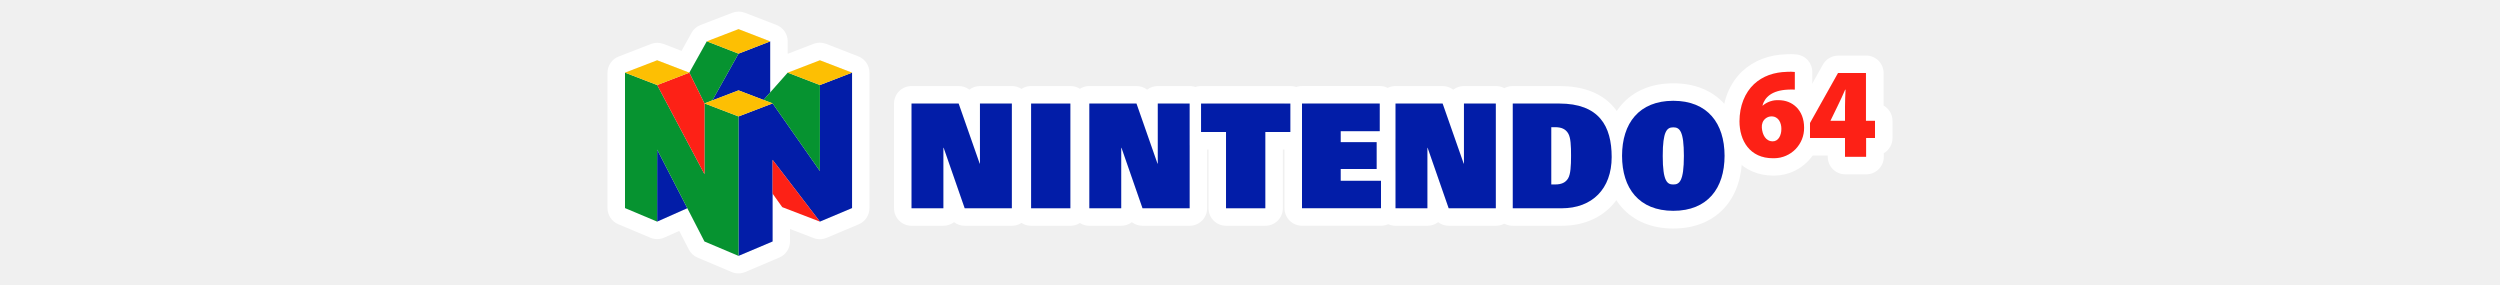
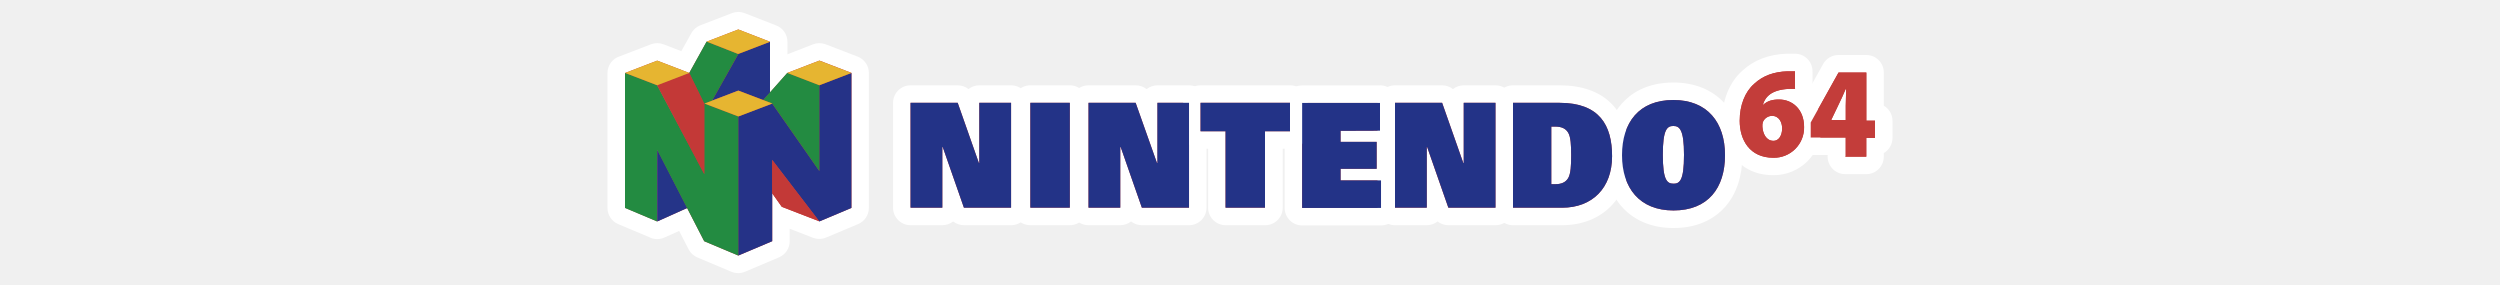
- <svg xmlns="http://www.w3.org/2000/svg" id="Calque_1" data-name="Calque 1" viewBox="0 0 1000 114">
-   <path d="M295.41,11.65l12.68,4.9V37l7-7.9L328,24.11l12.86,4.95V83.23L328,88.64,312.9,82.85,309,77.44V96.59l-13.63,5.76-13.62-5.76L262.86,59.85l12.07,23.44-12.07,5.35L250,83.23V29.06l12.86-4.95,12.87,4.95,7-12.53,12.68-4.88M281.79,41.36l13.62-5.21-10.47,4-3.15,1.2M295.41,4.65a7,7,0,0,0-2.51.47L280.22,10a7,7,0,0,0-3.6,3.12l-4,7.23-7.2-2.77a7,7,0,0,0-5,0l-12.87,5A7,7,0,0,0,243,29.06V83.23a7,7,0,0,0,4.29,6.45l12.86,5.41a7.09,7.09,0,0,0,2.71.55,7,7,0,0,0,2.84-.6l6-2.68,3.83,7.44a7,7,0,0,0,3.5,3.24l13.62,5.76a7,7,0,0,0,5.45,0L311.76,103A7,7,0,0,0,316,96.59v-5l9.41,3.62a6.94,6.94,0,0,0,5.22-.08l12.86-5.41a7,7,0,0,0,4.29-6.45V29.06a7,7,0,0,0-4.49-6.53l-12.86-5a7,7,0,0,0-5,0l-10.35,4v-5A7,7,0,0,0,310.61,10l-12.67-4.9a7.09,7.09,0,0,0-2.53-.47Z" fill="#fff" />
-   <path d="M623.73,41.42c15.89,0,20.94,9,20.94,21.4,0,12.7-7.8,20.49-20,20.49H605.1V41.42h18.63m-3.22,32.37h1.54c2.53,0,4.22-.77,5.21-2.46s1.16-4.92,1.16-9-.11-7.26-1.16-9-2.72-2.46-5.21-2.46h-1.54V73.79m3.22-39.37H605.1a7,7,0,0,0-7,7V83.31a7,7,0,0,0,7,7h19.61c16.13,0,27-11,27-27.49,0-18.31-9.93-28.4-27.94-28.4Z" fill="#fff" />
-   <path d="M669.32,40.32c13.69,0,20.5,9,20.5,22s-6.81,22-20.5,22-20.5-9-20.5-22,6.81-22,20.5-22m0,33.48c2.41,0,4.24-1.19,4.24-11.44,0-10-1.72-11.43-4.24-11.43s-4.23,1.42-4.23,11.43c0,10.25,1.81,11.44,4.23,11.44m0-40.48c-8.61,0-15.75,2.94-20.64,8.5-4.49,5.1-6.86,12.2-6.86,20.54s2.38,15.45,6.86,20.55c4.9,5.56,12,8.5,20.64,8.5S685.06,88.47,690,82.9c4.49-5.1,6.86-12.2,6.86-20.54S694.45,46.92,690,41.82c-4.9-5.56-12-8.5-20.64-8.5Z" fill="#fff" />
-   <path d="M404.74,41.42V83.31H385.88l-8.41-24.18h-.12V83.31H364.61V41.42h18.85l8.41,24h.1v-24h12.77m0-7H392a7,7,0,0,0-4.25,1.44,7,7,0,0,0-4.26-1.44H364.61a7,7,0,0,0-7,7V83.31a7,7,0,0,0,7,7h12.74a7,7,0,0,0,4.27-1.45,7,7,0,0,0,4.26,1.45h18.86a7,7,0,0,0,7-7V41.42a7,7,0,0,0-7-7Z" fill="#fff" />
-   <path d="M475.86,41.42V83.31H457L448.6,59.13h-.11V83.31H435.73V41.42h18.86l8.4,24h.12v-24h12.75m0-7H463.11a7,7,0,0,0-4.26,1.45,7,7,0,0,0-4.26-1.45H435.73a7,7,0,0,0-7,7V83.31a7,7,0,0,0,7,7h12.76a7,7,0,0,0,4.26-1.44A7,7,0,0,0,457,90.31h18.85a7,7,0,0,0,7-7V41.42a7,7,0,0,0-7-7Z" fill="#fff" />
-   <path d="M598.33,41.42V83.31H579.47l-8.41-24.18H571V83.31H558.2V41.42h18.85l8.42,24h.11v-24h12.75m0-7H585.58a7,7,0,0,0-4.27,1.45,7,7,0,0,0-4.26-1.45H558.2a7,7,0,0,0-7,7V83.31a7,7,0,0,0,7,7H571a7,7,0,0,0,4.25-1.44,7,7,0,0,0,4.26,1.44h18.86a7,7,0,0,0,7-7V41.42a7,7,0,0,0-7-7Z" fill="#fff" />
-   <path d="M428.16,41.42V83.31H412.44V41.42h15.72m0-7H412.44a7,7,0,0,0-7,7V83.31a7,7,0,0,0,7,7h15.72a7,7,0,0,0,7-7V41.42a7,7,0,0,0-7-7Z" fill="#fff" />
-   <path d="M516.15,41.42V52.8h-10V83.31H490.41V52.8h-10V41.42h35.73m0-7H480.42a7,7,0,0,0-7,7V52.8a7,7,0,0,0,7,7h3V83.31a7,7,0,0,0,7,7h15.72a7,7,0,0,0,7-7V59.8h3a7,7,0,0,0,7-7V41.42a7,7,0,0,0-7-7Z" fill="#fff" />
-   <path d="M551.9,41.41V52.48H536.28v4.38h14.38V67.6H536.28v4.71H552.4v11H520.8V41.41h31.1m0-7H520.8a7,7,0,0,0-7,7V83.29a7,7,0,0,0,7,7h31.6a7,7,0,0,0,7-7v-11a7,7,0,0,0-1.74-4.62V56.86c0-.12,0-.25,0-.38a7,7,0,0,0,1.25-4V41.41a7,7,0,0,0-7-7Z" fill="#fff" />
-   <path d="M717.91,35.85h0m0-7a7,7,0,0,0-7,7h0a7,7,0,1,0,7.5-7h-.5Z" fill="#fff" />
-   <path d="M716,28.69c.62,0,1.25,0,1.87.1v7.06c-.46,0-.91-.05-1.37-.05s-.92,0-1.38.05c-6.64.31-9.31,3.14-10.23,6.35h.16A9.23,9.23,0,0,1,711,40.06l.52,0c5.27,0,10.07,3.82,10.07,11A12.05,12.05,0,0,1,709.7,63.29h-.52c-9.33,0-13.38-7.13-13.38-14.77,0-6.21,2.2-11.47,5.81-14.87,3.45-3.18,7.88-4.79,13.32-4.92.37,0,.74,0,1.11,0m-7,27.85h0c2.16,0,3.46-2.21,3.46-5,0-2.37-1.1-5-4-5A3.91,3.91,0,0,0,705,49.05a4.69,4.69,0,0,0-.27,2c.18,2.72,1.47,5.49,4.4,5.49m7-34.85c-.47,0-.94,0-1.41,0-7.13.2-13.11,2.48-17.77,6.78l0,0c-5.17,4.86-8,12-8,20,0,12.78,8.33,21.72,20.28,21.77h.71A19.07,19.07,0,0,0,728.59,51a18.65,18.65,0,0,0-4.34-12.21,7,7,0,0,0,.66-3V28.79a7,7,0,0,0-6.27-7,25,25,0,0,0-2.6-.14Z" fill="#fff" />
-   <path d="M746.44,29.25V48.32H750v6.87h-3.56v7.52H738V55.19h-14v-6l11.22-20h11.16M732.25,48.32H738V42.56c0-2.13.12-4.34.23-6.68h-.18c-1,2.27-1.94,4.42-3.12,6.76l-2.72,5.58v.1m14.19-26.07H735.28a7,7,0,0,0-6.1,3.56L718,45.77a7,7,0,0,0-.9,3.43v6a7,7,0,0,0,7,7h7v.53a7,7,0,0,0,7,7h8.42a7,7,0,0,0,7-7V61.28A7,7,0,0,0,757,55.19V48.32a7,7,0,0,0-3.56-6.1v-13a7,7,0,0,0-7-7Z" fill="#fff" />
-   <polygon id="polygon3542" points="295.41 21.46 284.94 40.16 295.41 36.15 305.41 39.98 308.08 36.96 308.08 16.55 295.41 21.46" fill="#021da8" />
-   <polygon id="polygon3558" points="327.96 88.64 309.04 63.94 309.04 96.59 295.41 102.35 295.41 46.58 309.04 41.36 327.96 68.41 327.96 34.02 340.82 29.06 340.82 83.23 327.96 88.64" fill="#021da8" />
-   <polygon id="polygon3560" points="262.86 88.64 274.93 83.28 262.86 59.85 262.86 88.64" fill="#021da8" />
-   <polygon id="polygon3538" points="275.73 29.06 281.79 41.36 284.94 40.16 295.41 21.46 282.73 16.53 275.73 29.06" fill="#069330" />
-   <polygon id="polygon3540" points="305.41 39.98 315.09 29.06 327.96 34.02 327.96 68.41 309.04 41.36 305.41 39.98" fill="#069330" />
-   <polygon id="polygon3552" points="262.86 34.02 250 29.06 250 83.23 262.86 88.64 262.86 59.85 281.79 96.59 295.41 102.35 295.41 46.58 281.79 41.36 281.79 69.67 262.86 34.02" fill="#069330" />
-   <polygon id="polygon3554" points="281.79 41.36 281.79 69.67 262.86 34.02 275.73 29.06 281.79 41.36" fill="#fd2116" />
-   <polygon id="polygon3556" points="327.96 88.64 309.04 63.94 309.04 77.44 312.9 82.85 327.96 88.64" fill="#fd2116" />
-   <polygon id="polygon3544" points="309.04 41.36 295.41 46.58 281.79 41.36 295.41 36.15 309.04 41.36" fill="#fdbf03" />
-   <polygon id="polygon3546" points="315.09 29.06 327.96 24.11 340.82 29.06 327.96 34.02 315.09 29.06" fill="#fdbf03" />
-   <polygon id="polygon3548" points="250 29.06 262.86 24.11 275.73 29.06 262.86 34.02 250 29.06" fill="#fdbf03" />
-   <polygon id="polygon3550" points="308.08 16.55 295.41 11.65 282.73 16.53 295.41 21.46 308.08 16.55" fill="#fdbf03" />
-   <path id="path3528" d="M605.1,41.42h18.63c15.89,0,20.94,9,20.94,21.4,0,12.7-7.8,20.49-20,20.49H605.1Zm15.41,32.37h1.54c2.53,0,4.22-.77,5.21-2.46s1.16-4.92,1.16-9-.11-7.26-1.16-9-2.72-2.46-5.21-2.46h-1.54Z" fill="#021da8" />
-   <path id="path3530" d="M669.32,40.32c13.69,0,20.5,9,20.5,22s-6.81,22-20.5,22-20.5-9-20.5-22S655.63,40.32,669.32,40.32Zm0,33.48c2.41,0,4.24-1.19,4.24-11.44,0-10-1.72-11.43-4.24-11.43s-4.23,1.42-4.23,11.43C665.09,72.61,666.9,73.8,669.32,73.8Z" fill="#021da8" />
-   <polygon id="polygon3566" points="385.88 83.31 404.74 83.31 404.74 41.42 391.98 41.42 391.98 65.44 391.87 65.44 383.46 41.42 364.61 41.42 364.61 83.31 377.35 83.31 377.35 59.13 377.47 59.13 385.88 83.31" fill="#021da8" />
-   <polygon id="polygon3568" points="457.01 83.31 475.86 83.31 475.86 41.42 463.11 41.42 463.11 65.44 462.99 65.44 454.59 41.42 435.73 41.42 435.73 83.31 448.49 83.31 448.49 59.13 448.6 59.13 457.01 83.31" fill="#021da8" />
-   <polygon id="polygon3570" points="579.47 83.31 598.33 83.31 598.33 41.42 585.58 41.42 585.58 65.44 585.47 65.44 577.05 41.42 558.2 41.42 558.2 83.31 570.96 83.31 570.96 59.13 571.06 59.13 579.47 83.31" fill="#021da8" />
-   <polygon id="polygon3572" points="412.44 41.42 428.15 41.42 428.15 83.31 412.44 83.31 412.44 41.42" fill="#021da8" />
-   <polygon id="polygon3574" points="490.41 52.8 480.42 52.8 480.42 41.42 516.15 41.42 516.15 52.8 506.13 52.8 506.13 83.31 490.41 83.31 490.41 52.8" fill="#021da8" />
-   <polygon id="polygon3576" points="520.8 41.41 551.9 41.41 551.9 52.48 536.28 52.48 536.28 56.86 550.66 56.86 550.66 67.6 536.28 67.6 536.28 72.31 552.4 72.31 552.4 83.29 520.8 83.29 520.8 41.41" fill="#021da8" />
-   <path id="path3532" d="M718,35.85a21.64,21.64,0,0,0-2.79,0c-6.64.31-9.31,3.14-10.23,6.35h.16a9.19,9.19,0,0,1,6.43-2.12c5.27,0,10.07,3.82,10.07,11A12.05,12.05,0,0,1,709.7,63.29h-.52c-9.33,0-13.38-7.13-13.38-14.77,0-6.21,2.2-11.47,5.81-14.87,3.45-3.18,7.88-4.79,13.32-4.92a18.54,18.54,0,0,1,3,.06v7.06ZM709.1,56.54c2.16,0,3.46-2.21,3.46-5,0-2.37-1.1-5-4-5A3.91,3.91,0,0,0,705,49.05a4.69,4.69,0,0,0-.27,2c.18,2.72,1.47,5.49,4.4,5.49Z" fill="#fd2116" />
-   <path id="path3534" d="M738,62.72V55.19h-14v-6l11.22-20h11.16V48.32H750v6.87h-3.56v7.52Zm0-14.4V42.56c0-2.13.12-4.34.23-6.68h-.18c-1,2.27-1.94,4.42-3.12,6.76l-2.72,5.58v.1Z" fill="#fd2116" />
+ <svg xmlns="http://www.w3.org/2000/svg" id="Layer_1" data-name="Layer 1" viewBox="0 0 1000 114">
+   <path d="M295.31,105.72a3.51,3.51,0,0,1-1.36-.27L280.31,99.7a3.54,3.54,0,0,1-1.75-1.62l-5.31-10.31-8.94,4a3.54,3.54,0,0,1-1.43.31,3.46,3.46,0,0,1-1.77-.48l-12.47-5.25a3.5,3.5,0,0,1-2.14-3.23V29.18A3.49,3.49,0,0,1,248,26.3a3.37,3.37,0,0,1,1.09-.5L261.62,21a3.43,3.43,0,0,1,2.52,0l10,3.84L279.6,15a3.5,3.5,0,0,1,1.8-1.57l12.65-4.88a3.6,3.6,0,0,1,1.26-.23,3.49,3.49,0,0,1,1.27.24l12.64,4.93a3.49,3.49,0,0,1,2.23,3.26v11.1l.85-.95a3.47,3.47,0,0,1,1.36-.94L326.48,21A3.4,3.4,0,0,1,329,21l12.82,4.93a3.5,3.5,0,0,1,2.24,3.26v54a3.5,3.5,0,0,1-2.14,3.23l-12.82,5.39a3.4,3.4,0,0,1-1.35.28h-.06a3.49,3.49,0,0,1-1.27-.24l-14-5.44V96.48a3.5,3.5,0,0,1-2.14,3.22l-13.57,5.74A3.42,3.42,0,0,1,295.31,105.72Z" fill="#c33d3a" />
+   <path d="M295.31,11.78,308,16.71V37l-2.67,3-10-3.83-10.4,4,0,.06,10.49-4,10.32,3.92-.4-.15,9.63-10.85h0l12.81-4.93,12.82,4.93v54l-12.82,5.4-18.85-24.6V64l18.8,24.52-15-5.8-3.83-5.4V96.48l-13.57,5.74h0l-13.64-5.74-6.83-13.27-12,5.38V60l-.06-.12V88.53L250,83.13V29.18l12.82,4.93,12.36,23.21-12.3-23.21-12.82-4.93,12.82-4.93,12.82,4.93,7-12.53h0l12.65-4.87m0,9.85,0-.05-12.54-4.89,12.51,4.94m0,25h0l-13.49-5.14h0l13.5,5.14M327.73,68.4h0l-9.18-13.14,9.18,13.14M295.31,4.78a7,7,0,0,0-2.52.47l-12.65,4.87a7.07,7.07,0,0,0-3.76,3.43c-.48.87-1.52,2.72-3.85,6.92l-7.14-2.75a6.94,6.94,0,0,0-5,0L248,22.48a7,7,0,0,0-5,6.7v54a7,7,0,0,0,4.28,6.46l12.29,5.17a7,7,0,0,0,6.18.21l5.91-2.65,3.79,7.36a7,7,0,0,0,3.51,3.25l13.54,5.7a7,7,0,0,0,5.53,0l13.58-5.75a7,7,0,0,0,4.27-6.44v-5l9.27,3.6a6.94,6.94,0,0,0,2.52.47h.07a7,7,0,0,0,2.71-.55l12.82-5.39a7,7,0,0,0,4.28-6.46V29.18a7,7,0,0,0-4.48-6.53l-12.82-4.93a7,7,0,0,0-5,0l-10.27,4v-5a7,7,0,0,0-4.45-6.52L297.85,5.26a7,7,0,0,0-2.54-.48Z" fill="#fff" />
+   <path d="M669.36,87.68c-14.86,0-24.09-9.81-24.09-25.6s9.23-25.61,24.09-25.61,24.1,9.81,24.1,25.61S684.22,87.68,669.36,87.68Zm0-33.57c-.29.84-.72,2.92-.72,7.79,0,5,.46,7.09.75,7.87.27-.79.72-2.85.72-7.87S669.64,54.93,669.35,54.11Z" fill="#c33d3a" />
+   <path d="M669.36,40C683,40,690,49,690,62.08s-6.73,22.1-20.6,22.1c-13.63,0-20.59-9.05-20.59-22.1S655.56,40,669.36,40m0,33.48c2.5,0,4.24-1.16,4.24-11.55,0-10-1.74-11.54-4.24-11.54s-4.23,1.33-4.23,11.54,1.74,11.55,4.23,11.55m0-40.48c-10.93,0-17.31,4.64-20.73,8.54-4.49,5.11-6.86,12.22-6.86,20.57,0,17.67,10.83,29.1,27.59,29.1,11,0,17.35-4.65,20.76-8.54,4.47-5.1,6.84-12.21,6.84-20.56C697,44.4,686.13,33,669.36,33Z" fill="#fff" />
+   <path d="M605.2,86.57a3.5,3.5,0,0,1-3.5-3.5V41.13a3.5,3.5,0,0,1,3.5-3.5h18.63c16,0,24.5,8.6,24.5,24.85,0,14.41-9.45,24.09-23.52,24.09ZM624,69.76a1.11,1.11,0,0,0,.24-.3c.71-1.25.71-5.82.71-7.33s0-6.07-.71-7.32a1,1,0,0,0-.24-.31Z" fill="#c33d3a" />
+   <path d="M623.83,41.13c15.95,0,21,9,21,21.35,0,12.71-7.89,20.6-20,20.6H605.2V41.13h18.63m-3.31,32.55h1.56c2.5,0,4.24-.76,5.23-2.5s1.16-5,1.16-9.05-.18-7.3-1.16-9-2.67-2.5-5.23-2.5h-1.56V73.68m3.31-39.55H605.2a7,7,0,0,0-7,7V83.08a7,7,0,0,0,7,7h19.61c16.16,0,27-11.09,27-27.6,0-18.28-10-28.35-28-28.35Z" fill="#fff" />
+   <path d="M364.22,86.58a3.5,3.5,0,0,1-3.5-3.5V41.13a3.5,3.5,0,0,1,3.5-3.5h18.86a3.5,3.5,0,0,1,3.3,2.34l1.84,5.24V41.13a3.5,3.5,0,0,1,3.5-3.5h12.71a3.5,3.5,0,0,1,3.5,3.5V83.07a3.5,3.5,0,0,1-3.5,3.5H385.57a3.49,3.49,0,0,1-3.3-2.34L380.43,79v4.12a3.5,3.5,0,0,1-3.5,3.5Z" fill="#c33d3a" />
+   <path d="M404.43,41.13V83.08H385.57L377.1,58.83h-.17V83.08H364.22V41.13h18.86l8.47,24.08h.17V41.13h12.71m0-7H391.72a6.94,6.94,0,0,0-4.32,1.5,7,7,0,0,0-4.32-1.5H364.22a7,7,0,0,0-7,7V83.08a7,7,0,0,0,7,7h12.71a6.94,6.94,0,0,0,4.32-1.5,7,7,0,0,0,4.32,1.5h18.86a7,7,0,0,0,7-7V41.13a7,7,0,0,0-7-7Z" fill="#fff" />
+   <path d="M435.41,86.58a3.5,3.5,0,0,1-3.5-3.5V41.13a3.5,3.5,0,0,1,3.5-3.5h18.85a3.51,3.51,0,0,1,3.3,2.34l1.9,5.37V41.13a3.5,3.5,0,0,1,3.5-3.5h12.65a3.5,3.5,0,0,1,3.5,3.5V83.07a3.5,3.5,0,0,1-3.5,3.5H456.75a3.49,3.49,0,0,1-3.3-2.34L451.61,79v4.12a3.5,3.5,0,0,1-3.5,3.5Z" fill="#c33d3a" />
+   <path d="M475.61,41.13V83.08H456.75l-8.47-24.25h-.17V83.08h-12.7V41.13h18.85l8.53,24.08H463V41.13h12.65m0-7H463a7,7,0,0,0-4.35,1.52,7,7,0,0,0-4.35-1.52H435.41a7,7,0,0,0-7,7V83.08a7,7,0,0,0,7,7h12.7a6.94,6.94,0,0,0,4.32-1.5,7,7,0,0,0,4.32,1.5h18.86a7,7,0,0,0,7-7V41.13a7,7,0,0,0-7-7Z" fill="#fff" />
+   <path d="M520.86,86.63a3.49,3.49,0,0,1-3.5-3.5v-42a3.5,3.5,0,0,1,3.5-3.5H552a3.5,3.5,0,0,1,3.5,3.5V52.27a3.49,3.49,0,0,1-1.67,3,3.53,3.53,0,0,1,.33,1.49V67.53a3.49,3.49,0,0,1-.31,1.45,3.5,3.5,0,0,1,2,3.19v11a3.49,3.49,0,0,1-3.5,3.5Z" fill="#c33d3a" />
+   <path d="M552,41.13V52.27l-15.78.06v4.41h14.44V67.53H536.23v4.64h16.18v11H520.86v-42H552m0-7H520.86a7,7,0,0,0-7,7v42a7,7,0,0,0,7,7h31.55a7,7,0,0,0,7-7v-11a6.94,6.94,0,0,0-1.74-4.62V56.74c0-.12,0-.23,0-.34A7,7,0,0,0,559,52.27V41.13a7,7,0,0,0-7-7Z" fill="#fff" />
+   <path d="M558,86.58a3.5,3.5,0,0,1-3.5-3.5V41.13a3.5,3.5,0,0,1,3.5-3.5h18.86a3.51,3.51,0,0,1,3.3,2.34L582,45.21V41.13a3.5,3.5,0,0,1,3.5-3.5h12.7a3.5,3.5,0,0,1,3.5,3.5V83.07a3.49,3.49,0,0,1-3.5,3.5H579.33a3.49,3.49,0,0,1-3.3-2.34L574.19,79v4.11a3.5,3.5,0,0,1-3.5,3.5Z" fill="#c33d3a" />
+   <path d="M598.18,41.13V83.08H579.33l-8.47-24.25h-.17V83.08H558V41.13h18.86l8.47,24.08h.17V41.13h12.7m0-7h-12.7a6.94,6.94,0,0,0-4.32,1.5,7,7,0,0,0-4.32-1.5H558a7,7,0,0,0-7,7V83.08a7,7,0,0,0,7,7h12.71a6.94,6.94,0,0,0,4.32-1.5,7,7,0,0,0,4.32,1.5h18.85a7,7,0,0,0,7-7V41.13a7,7,0,0,0-7-7Z" fill="#fff" />
+   <path d="M490.22,86.58a3.5,3.5,0,0,1-3.5-3.5V56h-6.47a3.49,3.49,0,0,1-3.5-3.5V41.13a3.5,3.5,0,0,1,3.5-3.5H516a3.5,3.5,0,0,1,3.5,3.5V52.5A3.5,3.5,0,0,1,516,56h-6.48V83.08a3.5,3.5,0,0,1-3.5,3.5Z" fill="#c33d3a" />
+   <path d="M516,41.13V52.5h-10V83.08H490.22V52.5h-10V41.13H516m0-7H480.25a7,7,0,0,0-7,7V52.5a7,7,0,0,0,7,7h3V83.08a7,7,0,0,0,7,7h15.84a7,7,0,0,0,7-7V59.5h3a7,7,0,0,0,7-7V41.13a7,7,0,0,0-7-7Z" fill="#fff" />
+   <rect x="408.64" y="37.63" width="22.78" height="48.94" rx="3.5" fill="#c33d3a" />
+   <path d="M427.92,41.13V83.08H412.14V41.13h15.78m0-7H412.14a7,7,0,0,0-7,7V83.08a7,7,0,0,0,7,7h15.78a7,7,0,0,0,7-7V41.13a7,7,0,0,0-7-7Z" fill="#fff" />
+   <path d="M738.05,66.15a3.5,3.5,0,0,1-3.27-4.75V58.5H724.24a3.5,3.5,0,0,1-3.5-3.5V49a3.62,3.62,0,0,1,.44-1.7l11.14-20a3.51,3.51,0,0,1,3.06-1.8h11.14A3.5,3.5,0,0,1,750,29V44.77a3.5,3.5,0,0,1,3.48,3.5v6.9a3.5,3.5,0,0,1-3.48,3.5v4a3.5,3.5,0,0,1-3.5,3.5Z" fill="#c33d3a" />
+   <path d="M746.52,29V48.27H750v6.9h-3.48v7.49h-8.47l.23-.18h0V55h-14V49l11.14-20h11.14m-14,19h5.74V42.29c0-2.08.17-4.4.17-6.72h-.17c-1,2.32-1.91,4.4-3.07,6.72l-2.67,5.57V48m14-26H735.38a7,7,0,0,0-6.12,3.6l-11.13,20a7,7,0,0,0-.89,3.4v6a7,7,0,0,0,7,7h6.84a6.84,6.84,0,0,0,.33,2.86,7,7,0,0,0,6.64,4.8h8.47a7,7,0,0,0,7-7V61.22a7,7,0,0,0,3.48-6v-6.9a7,7,0,0,0-3.48-6.05V29a7,7,0,0,0-7-7Z" fill="#fff" />
+   <path d="M709.33,66.56c-10.14,0-17-7.35-17-18.29,0-7.16,2.54-13.5,7-17.39,4-3.76,9.12-5.68,15.52-5.89H718a3.49,3.49,0,0,1,3.5,3.5v7.07a3.51,3.51,0,0,1-2.08,3.21c3.32,2.36,5.68,6.38,5.68,12A15.63,15.63,0,0,1,709.33,66.56Zm-.85-15.92a3.83,3.83,0,0,0,.68,2.06,3.86,3.86,0,0,0,.21-1.36,2.29,2.29,0,0,0-.4-1.47h0a.76.76,0,0,0-.16,0,.45.45,0,0,0-.32.2C708.48,50.22,708.48,50.43,708.48,50.64Z" fill="#c33d3a" />
+   <path d="M718,28.49v7.07h-2.66c-6.73.41-9.23,3.08-10.21,6.33h.17c1.74-1.57,3.66-2.09,6.32-2.09,5.22,0,10,3.83,10,11a12.05,12.05,0,0,1-12.3,12.3c-9.45,0-13.46-7.13-13.46-14.79,0-6.15,2.09-11.55,5.8-14.79,3.49-3.25,7.89-4.82,13.29-5H718m-8.64,27.84c2.09,0,3.48-2.09,3.48-5,0-2.32-1.16-5-4.06-5a4,4,0,0,0-3.65,2.49,5.25,5.25,0,0,0-.18,1.91c.18,2.67,1.51,5.57,4.41,5.57M718,21.49h-3.3c-7.15.23-13.13,2.52-17.75,6.79-5.15,4.56-8.11,11.84-8.11,20a23.17,23.17,0,0,0,4.71,14.63c2.6,3.27,7.45,7.16,15.75,7.16a19.1,19.1,0,0,0,19.3-19.3,18.57,18.57,0,0,0-4.28-12.17,7,7,0,0,0,.68-3V28.49a7,7,0,0,0-7-7ZM705.86,51.54Z" fill="#fff" />
+   <path d="M305.28,40,308,37V16.71l-12.64,4.87L284.86,40.21l10.45-4Z" fill="#253488" />
+   <path d="M327.73,68.4V34.11l12.82-4.93v54l-12.82,5.4-18.85-24.6V96.48l-13.57,5.74V46.59l13.57-5.17Z" fill="#253287" />
+   <path d="M274.89,83.19l-12-23.32V88.59Z" fill="#253488" />
+   <path d="M275.7,29.18l6,12.3,3.14-1.22,10.44-18.62-12.65-5ZM305.28,40l9.63-10.85,12.82,4.93V68.4l-18.85-27Z" fill="#238b41" />
+   <path d="M295.31,102.22V46.59l-13.58-5.17v28.2L262.82,34.11,250,29.18v54l12.82,5.4V59.87l18.85,36.61Z" fill="#238b41" />
+   <path d="M262.88,34.11l12.82-4.93,6,12.3v28.2Zm46,43.22,3.83,5.4,15,5.8-18.86-24.6Z" fill="#c33937" />
+   <path d="M281.79,41.42l13.57-5.16,13.58,5.16-13.58,5.17Zm45.94-17.17,12.82,4.93-12.82,4.93-12.82-4.93Zm-64.85,0,12.82,4.93-12.82,4.93-12.82-4.93Zm32.43-12.47-12.65,4.87,12.65,4.93L308,16.71Z" fill="#e6b531" />
+   <path d="M605.15,41.13h18.68c15.95,0,21,9,21,21.35,0,12.71-7.89,20.6-20,20.6H605.2V41.13Zm15.37,32.55h1.56c2.5,0,4.24-.76,5.23-2.5s1.16-5,1.16-9.05-.18-7.3-1.16-9-2.67-2.5-5.23-2.5h-1.56ZM669.36,40C683,40,690,49,690,62.08s-6.73,22.1-20.6,22.1c-13.63,0-20.59-9.05-20.59-22.1S655.56,40,669.36,40Zm0,33.48c2.5,0,4.24-1.16,4.24-11.55,0-10-1.74-11.54-4.24-11.54s-4.23,1.33-4.23,11.54S666.87,73.45,669.36,73.45Z" fill="#233387" />
+   <path d="M391.72,41.13V65.21h-.17l-8.47-24.08H364.22V83.08h12.71V58.83h.17l8.47,24.25h18.86V41.13Zm71.24,0V65.21h-.17l-8.53-24.08H435.41V83.08h12.7V58.83h.17l8.47,24.25h18.86V41.13Zm122.52,0V65.21h-.17l-8.47-24.08H558V83.08h12.71V58.83h.17l8.47,24.25h18.85V41.13Zm-157.56,0V83.08H412.14V41.13Zm62.3,41.95V52.5h-10V41.13H516V52.5h-10V83.08Zm46-30.75v4.41h14.44V67.53H536.23v4.64h16.18v11H520.86v-42H552V52.27l-15.78.06Z" fill="#233387" />
+   <path d="M718.27,35.56h-2.9c-6.73.41-9.23,3.08-10.21,6.33h.17c1.74-1.57,3.66-2.09,6.32-2.09,5.22,0,10,3.83,10,11a12.05,12.05,0,0,1-12.3,12.3c-9.45,0-13.46-7.13-13.46-14.79,0-6.15,2.09-11.55,5.8-14.79,3.49-3.25,7.89-4.82,13.29-5H718v7.07Zm-8.88,20.77c2.09,0,3.48-2.09,3.48-5,0-2.32-1.16-5-4.06-5a4,4,0,0,0-3.65,2.49,5.25,5.25,0,0,0-.18,1.91C705.16,53.43,706.49,56.33,709.39,56.33Zm28.89,6.15V55h-14V49l11.14-20h11.14V48.27H750v6.9h-3.48v7.49h-8.47l.23-.18Zm0-14.38V42.29c0-2.08.17-4.4.17-6.72h-.17c-1,2.32-1.91,4.4-3.07,6.72l-2.67,5.57V48h5.74Z" fill="#c33d3a" />
</svg>
